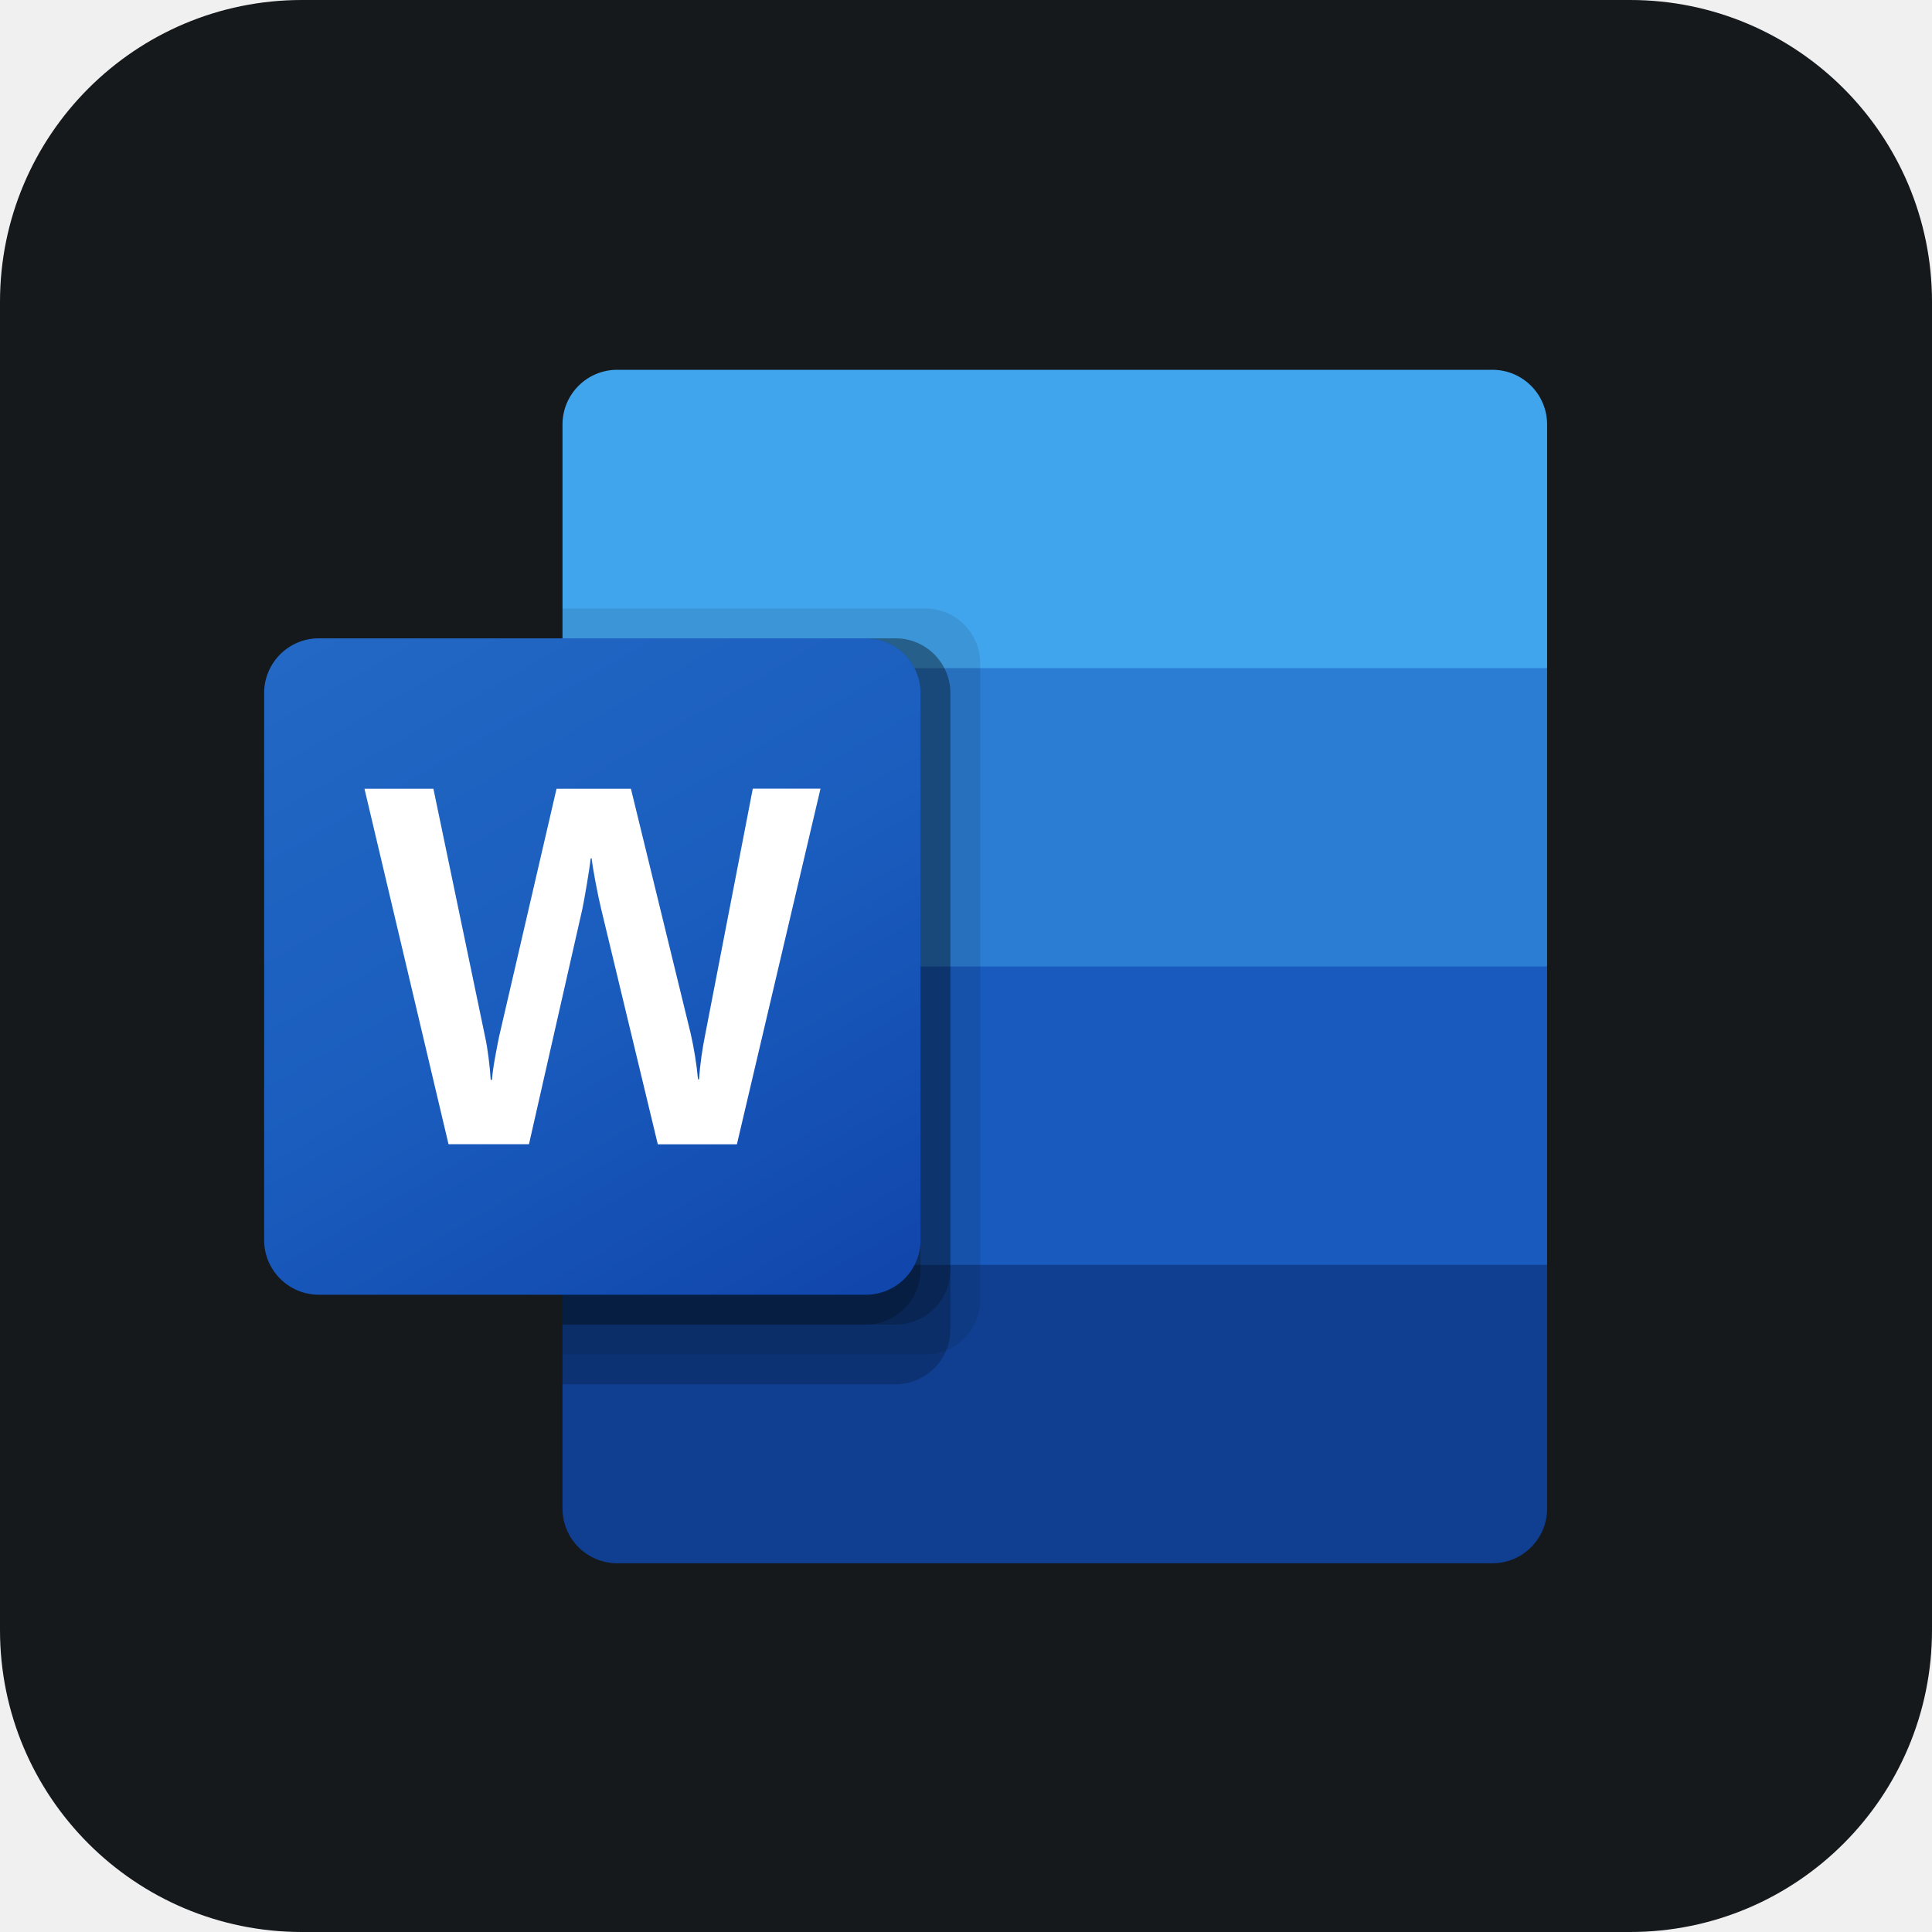
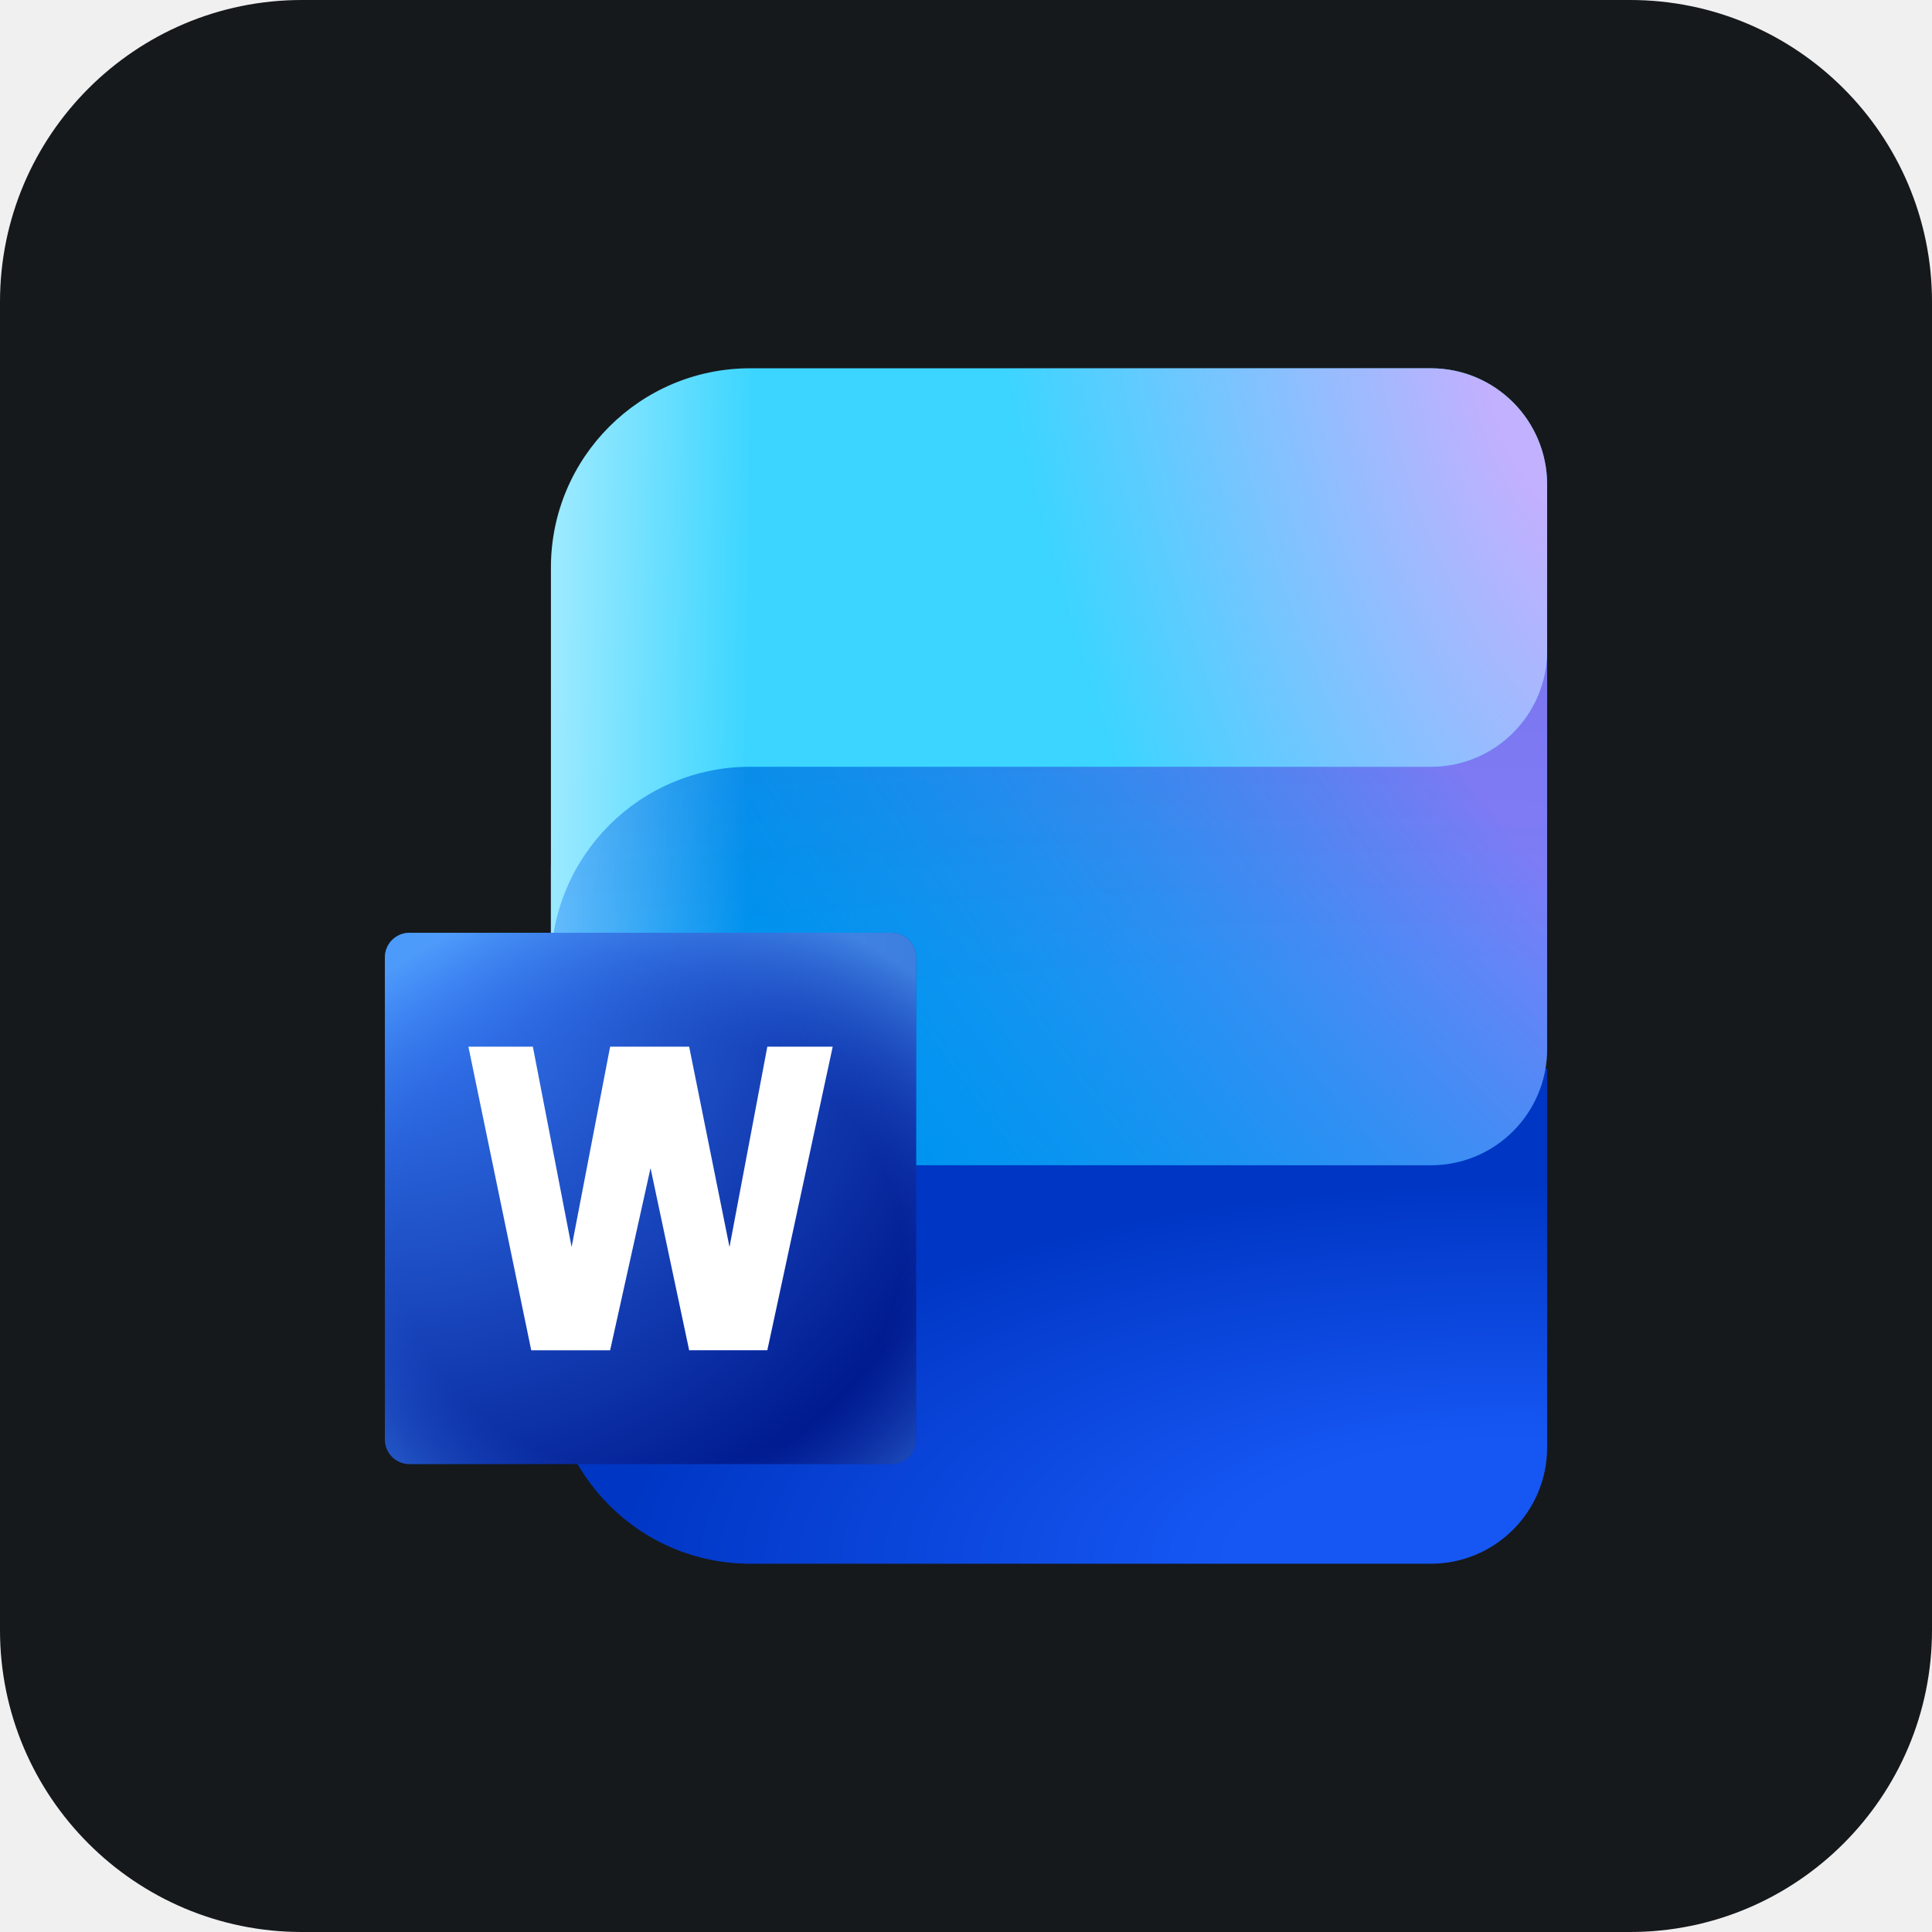
- <svg xmlns="http://www.w3.org/2000/svg" width="256" height="256" title="Microsoft Word" viewBox="0 0 256 256" fill="none" id="microsoftword">
-   <style>
- #microsoftword {
-     rect {fill: #15191C}
- 
-     @media (prefers-color-scheme: light) {
-         rect {fill: #F4F2ED}
-     }
- }
- </style>
-   <rect width="256" height="256" rx="40" fill="#15191C" />
-   <path d="M197.753 49H81.782C77.779 49 74.535 52.245 74.535 56.247V88.535L141.744 108.302L205 88.535V56.247C205 52.245 201.755 49 197.753 49Z" fill="#41A5EE" />
-   <path d="M205 88.535H74.535V128.07L141.744 139.93L205 128.07V88.535Z" fill="#2B7CD3" />
-   <path d="M74.535 128.07V167.605L137.791 175.512L205 167.605V128.07H74.535Z" fill="#185ABD" />
-   <path d="M81.782 207.139H197.753C201.756 207.139 205 203.895 205 199.893V167.605H74.535V199.893C74.535 203.895 77.779 207.139 81.782 207.139Z" fill="#103F91" />
-   <path opacity="0.1" d="M122.637 80.628H74.535V179.465H122.637C126.634 179.452 129.871 176.215 129.884 172.218V87.875C129.871 83.878 126.634 80.641 122.637 80.628Z" fill="black" />
-   <path opacity="0.2" d="M118.683 84.581H74.535V183.419H118.683C122.68 183.406 125.917 180.169 125.93 176.172V91.828C125.917 87.831 122.68 84.594 118.683 84.581Z" fill="black" />
-   <path opacity="0.2" d="M118.683 84.581H74.535V175.512H118.683C122.68 175.499 125.917 172.262 125.93 168.265V91.828C125.917 87.831 122.68 84.594 118.683 84.581Z" fill="black" />
-   <path opacity="0.2" d="M114.73 84.581H74.535V175.512H114.73C118.727 175.499 121.964 172.262 121.977 168.265V91.828C121.964 87.831 118.727 84.594 114.73 84.581Z" fill="black" />
-   <path d="M42.247 84.581H114.73C118.732 84.581 121.977 87.826 121.977 91.828V164.311C121.977 168.314 118.732 171.558 114.73 171.558H42.247C38.245 171.558 35 168.314 35 164.311V91.828C35 87.826 38.245 84.581 42.247 84.581Z" fill="url(#linearGradient)" />
-   <path d="M64.738 140.16C64.88 141.278 64.975 142.251 65.019 143.085H65.185C65.248 142.294 65.38 141.342 65.58 140.227C65.781 139.112 65.961 138.17 66.122 137.4L73.744 104.515H83.6L91.507 136.906C91.967 138.92 92.295 140.962 92.492 143.018H92.622C92.769 141.026 93.044 139.045 93.444 137.088L99.75 104.499H108.721L97.643 151.625H87.162L79.651 120.416C79.433 119.518 79.184 118.344 78.911 116.901C78.639 115.458 78.469 114.402 78.401 113.738H78.271C78.184 114.505 78.014 115.644 77.761 117.154C77.508 118.664 77.305 119.782 77.152 120.507L70.091 151.617H59.432L48.295 104.515H57.428L64.295 137.467C64.45 138.143 64.596 139.045 64.738 140.16Z" fill="white" />
-   <linearGradient id="linearGradient" x1="50.11" y1="78.919" x2="106.867" y2="177.221" gradientUnits="userSpaceOnUse">
-     <stop stop-color="#2368C4" />
-     <stop offset="0.5" stop-color="#1A5DBE" />
-     <stop offset="1" stop-color="#1146AC" />
-   </linearGradient>
+ <svg xmlns="http://www.w3.org/2000/svg" viewBox="0 0 256 256" xml:space="preserve" style="fill-rule:evenodd;clip-rule:evenodd;stroke-linejoin:round;stroke-miterlimit:2">
+   <path d="M256 40v176c0 22.077-17.923 40-40 40H40c-22.077 0-40-17.923-40-40V40C0 17.923 17.923 0 40 0h176c22.077 0 40 17.923 40 40" style="fill:#15191c" />
+   <path d="M9 33.09 23 16l16 11.105V38.5a3.5 3.5 0 0 1-3.5 3.5H15a6 6 0 0 1-6-6z" style="fill:url(#a);fill-rule:nonzero" transform="matrix(4.4 0 0 4.4 33.4 22.4)" />
+   <path d="M9 21.039a4.5 4.5 0 0 1 4.5-4.5h20.389L39 14v12.5a3.5 3.5 0 0 1-3.5 3.5H15a6 6 0 0 0-6 6z" style="fill:url(#b);fill-rule:nonzero" transform="matrix(4.4 0 0 4.4 33.4 22.4)" />
+   <path d="M9 21.039a4.5 4.5 0 0 1 4.5-4.5h20.389L39 14v12.5a3.5 3.5 0 0 1-3.5 3.5H15a6 6 0 0 0-6 6z" style="fill:url(#c);fill-rule:nonzero" transform="matrix(4.4 0 0 4.4 33.4 22.4)" />
+   <path d="M9 21.039a4.5 4.5 0 0 1 4.5-4.5h20.389L39 14v12.5a3.5 3.5 0 0 1-3.5 3.5H15a6 6 0 0 0-6 6z" style="fill:url(#d);fill-rule:nonzero" transform="matrix(4.4 0 0 4.4 33.4 22.4)" />
+   <path d="M9 12a6 6 0 0 1 6-6h20.5A3.5 3.5 0 0 1 39 9.5v5a3.5 3.5 0 0 1-3.5 3.5H15a6 6 0 0 0-6 6z" style="fill:url(#e);fill-rule:nonzero" transform="matrix(4.4 0 0 4.4 33.4 22.4)" />
+   <path d="M9 12a6 6 0 0 1 6-6h20.5A3.5 3.5 0 0 1 39 9.5v5a3.5 3.5 0 0 1-3.5 3.5H15a6 6 0 0 0-6 6z" style="fill:url(#f);fill-rule:nonzero" transform="matrix(4.4 0 0 4.4 33.4 22.4)" />
+   <path d="M20 23.739v14.522a.74.74 0 0 1-.739.739H4.739A.74.74 0 0 1 4 38.261V23.739A.74.74 0 0 1 4.739 23h14.522a.74.74 0 0 1 .739.739" style="fill:url(#g)" transform="matrix(4.4 0 0 4.4 33.4 22.4)" />
+   <path d="M20 23.739v14.522a.74.74 0 0 1-.739.739H4.739A.74.74 0 0 1 4 38.261V23.739A.74.74 0 0 1 4.739 23h14.522a.74.74 0 0 1 .739.739" style="fill:url(#h)" transform="matrix(4.4 0 0 4.4 33.4 22.4)" />
+   <path d="m17.486 26.429-1.969 9.142-2.354.001L12 30.086l-1.217 5.486H8.407L6.515 26.43h1.941l1.167 6.033 1.16-6.033h2.38l1.215 6.033 1.139-6.033z" style="fill:#fff;fill-rule:nonzero" transform="matrix(4.4 0 0 4.4 33.4 22.4)" />
+   <defs>
+     <radialGradient id="a" cx="0" cy="0" r="1" gradientUnits="userSpaceOnUse" gradientTransform="matrix(47.5733 0 0 20.1494 38.125 42)">
+       <stop offset="0" style="stop-color:#1657f4;stop-opacity:1" />
+       <stop offset=".18" style="stop-color:#1657f4;stop-opacity:1" />
+       <stop offset=".57" style="stop-color:#0036c4;stop-opacity:1" />
+       <stop offset="1" style="stop-color:#0036c4;stop-opacity:1" />
+     </radialGradient>
+     <radialGradient id="c" cx="0" cy="0" r="1" gradientUnits="userSpaceOnUse" gradientTransform="matrix(-20.2305 21.2842 -44.4679 -58.1885 39 14.716)">
+       <stop offset="0" style="stop-color:#d471ff;stop-opacity:.6" />
+       <stop offset=".14" style="stop-color:#d471ff;stop-opacity:.6" />
+       <stop offset=".83" style="stop-color:#509df5;stop-opacity:0" />
+       <stop offset="1" style="stop-color:#509df5;stop-opacity:0" />
+     </radialGradient>
+     <radialGradient id="d" cx="0" cy="0" r="1" gradientUnits="userSpaceOnUse" gradientTransform="matrix(0 18.6154 -101.647 0 34.611 29.23)">
+       <stop offset="0" style="stop-color:#4f006f;stop-opacity:0" />
+       <stop offset=".28" style="stop-color:#4f006f;stop-opacity:0" />
+       <stop offset="1" style="stop-color:#4f006f;stop-opacity:.1" />
+     </radialGradient>
+     <radialGradient id="f" cx="0" cy="0" r="1" gradientUnits="userSpaceOnUse" gradientTransform="matrix(-28.722 6.70755 -17.9979 -68.3411 39 6.586)">
+       <stop offset="0" style="stop-color:#e4a7fe;stop-opacity:.8" />
+       <stop offset=".06" style="stop-color:#e4a7fe;stop-opacity:.8" />
+       <stop offset=".54" style="stop-color:#e4a7fe;stop-opacity:0" />
+       <stop offset="1" style="stop-color:#e4a7fe;stop-opacity:0" />
+     </radialGradient>
+     <radialGradient id="g" cx="0" cy="0" r="1" gradientUnits="userSpaceOnUse" gradientTransform="matrix(16 16 -16 16 4 23)">
+       <stop offset="0" style="stop-color:#367af2;stop-opacity:1" />
+       <stop offset=".08" style="stop-color:#367af2;stop-opacity:1" />
+       <stop offset=".87" style="stop-color:#001a8f;stop-opacity:1" />
+       <stop offset="1" style="stop-color:#001a8f;stop-opacity:1" />
+     </radialGradient>
+     <radialGradient id="h" cx="0" cy="0" r="1" gradientUnits="userSpaceOnUse" gradientTransform="matrix(0 11.2 -12.765 0 12 32.6)">
+       <stop offset="0" style="stop-color:#2763e5;stop-opacity:0" />
+       <stop offset=".59" style="stop-color:#2763e5;stop-opacity:0" />
+       <stop offset=".97" style="stop-color:#58aafe;stop-opacity:.65" />
+       <stop offset="1" style="stop-color:#58aafe;stop-opacity:.65" />
+     </radialGradient>
+     <linearGradient id="b" x1="0" y1="0" x2="1" y2="0" gradientUnits="userSpaceOnUse" gradientTransform="translate(9 25)scale(22.9747)">
+       <stop offset="0" style="stop-color:#66c0ff;stop-opacity:1" />
+       <stop offset=".26" style="stop-color:#0094f0;stop-opacity:1" />
+       <stop offset="1" style="stop-color:#0094f0;stop-opacity:1" />
+     </linearGradient>
+     <linearGradient id="e" x1="0" y1="0" x2="1" y2="0" gradientUnits="userSpaceOnUse" gradientTransform="matrix(29.9918 .4954 -.4954 29.9918 9 15)">
+       <stop offset="0" style="stop-color:#9deaff;stop-opacity:1" />
+       <stop offset=".2" style="stop-color:#3bd5ff;stop-opacity:1" />
+       <stop offset="1" style="stop-color:#3bd5ff;stop-opacity:1" />
+     </linearGradient>
+   </defs>
</svg>
